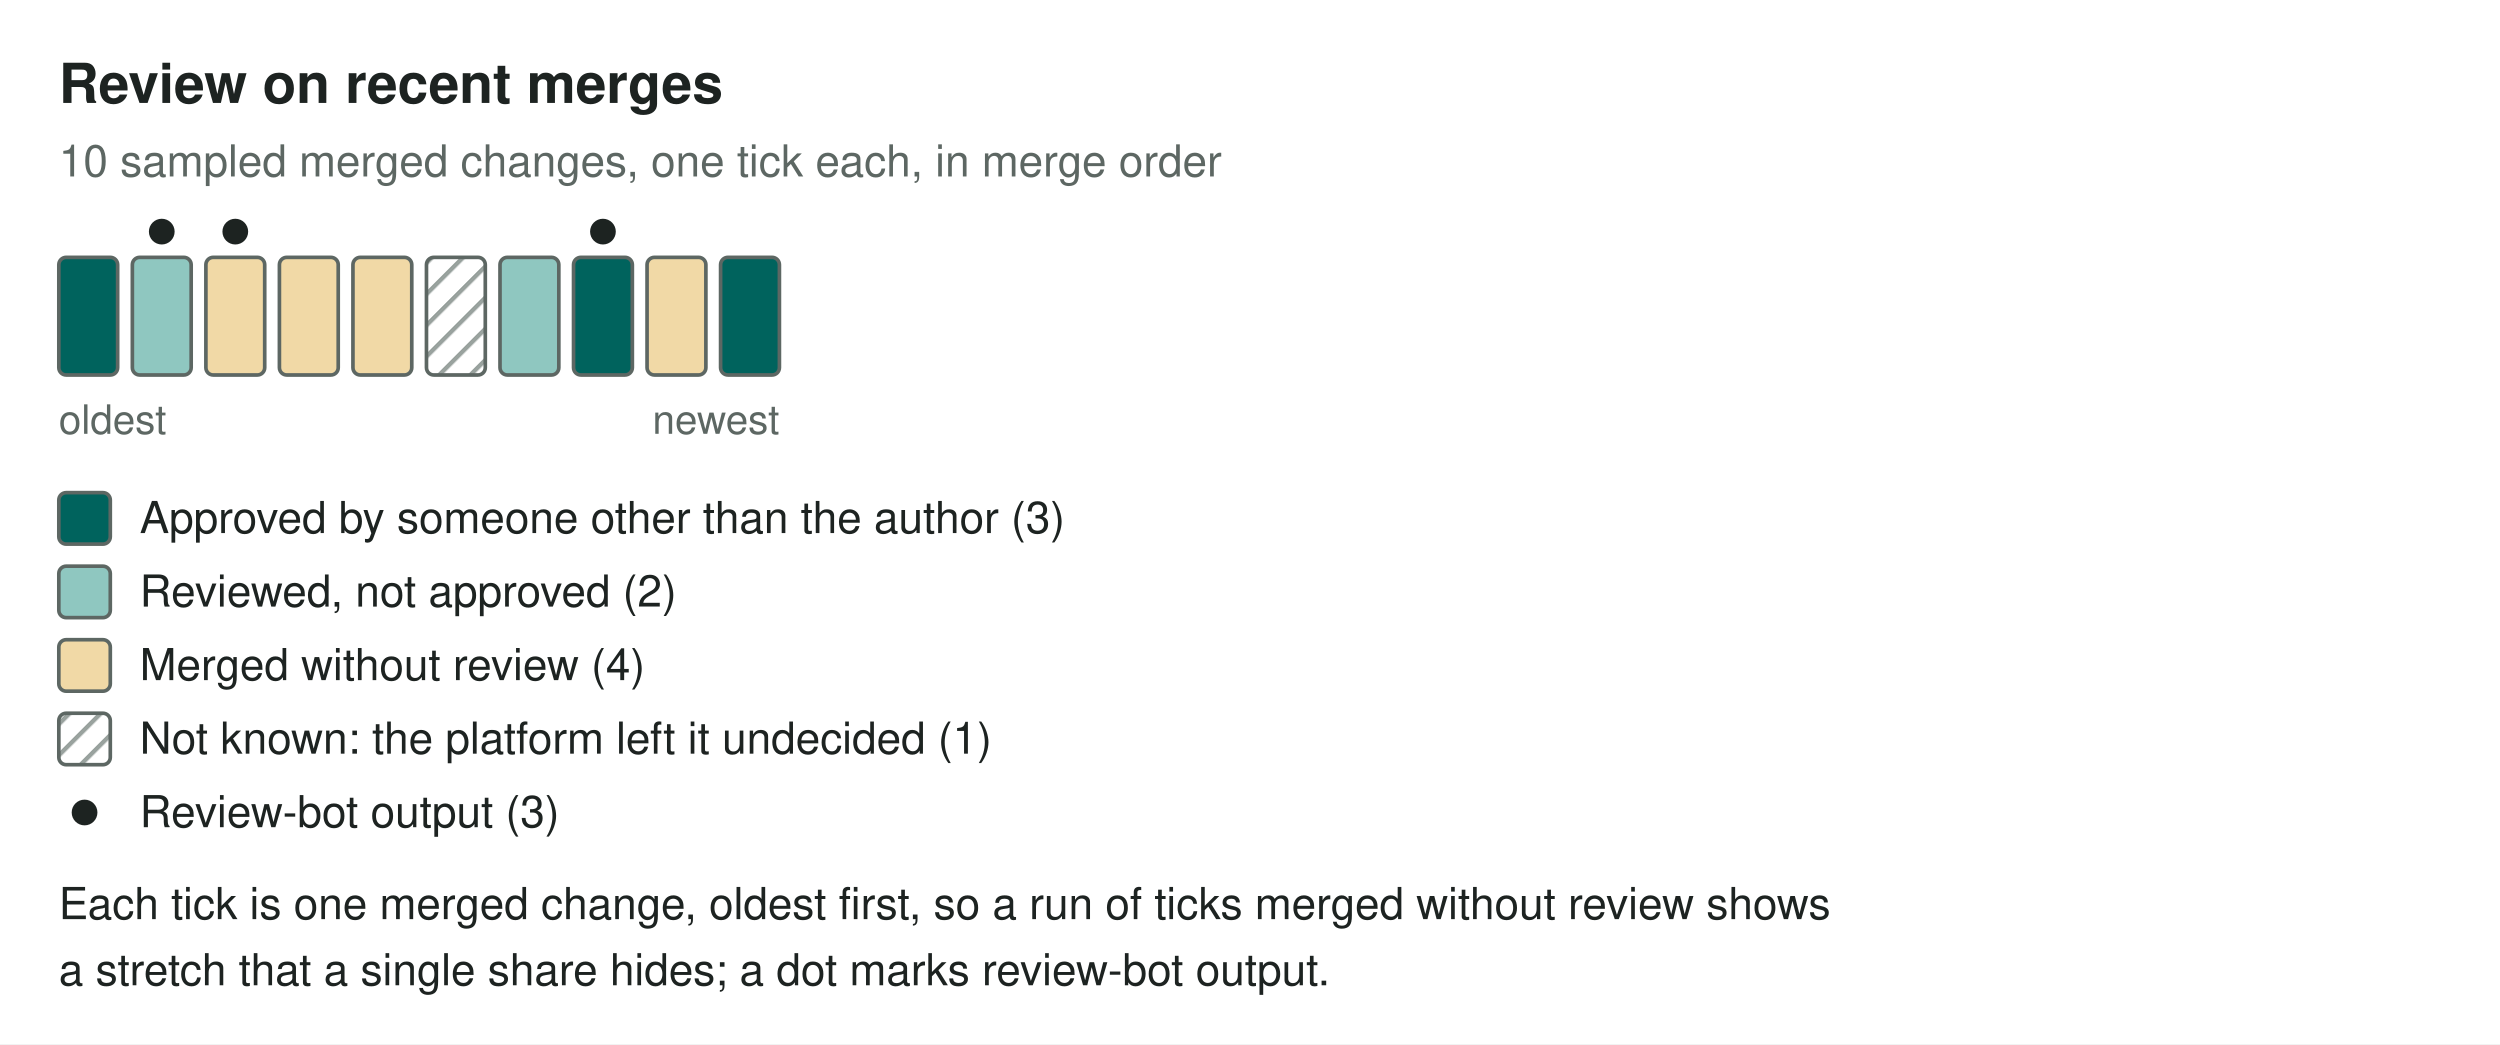
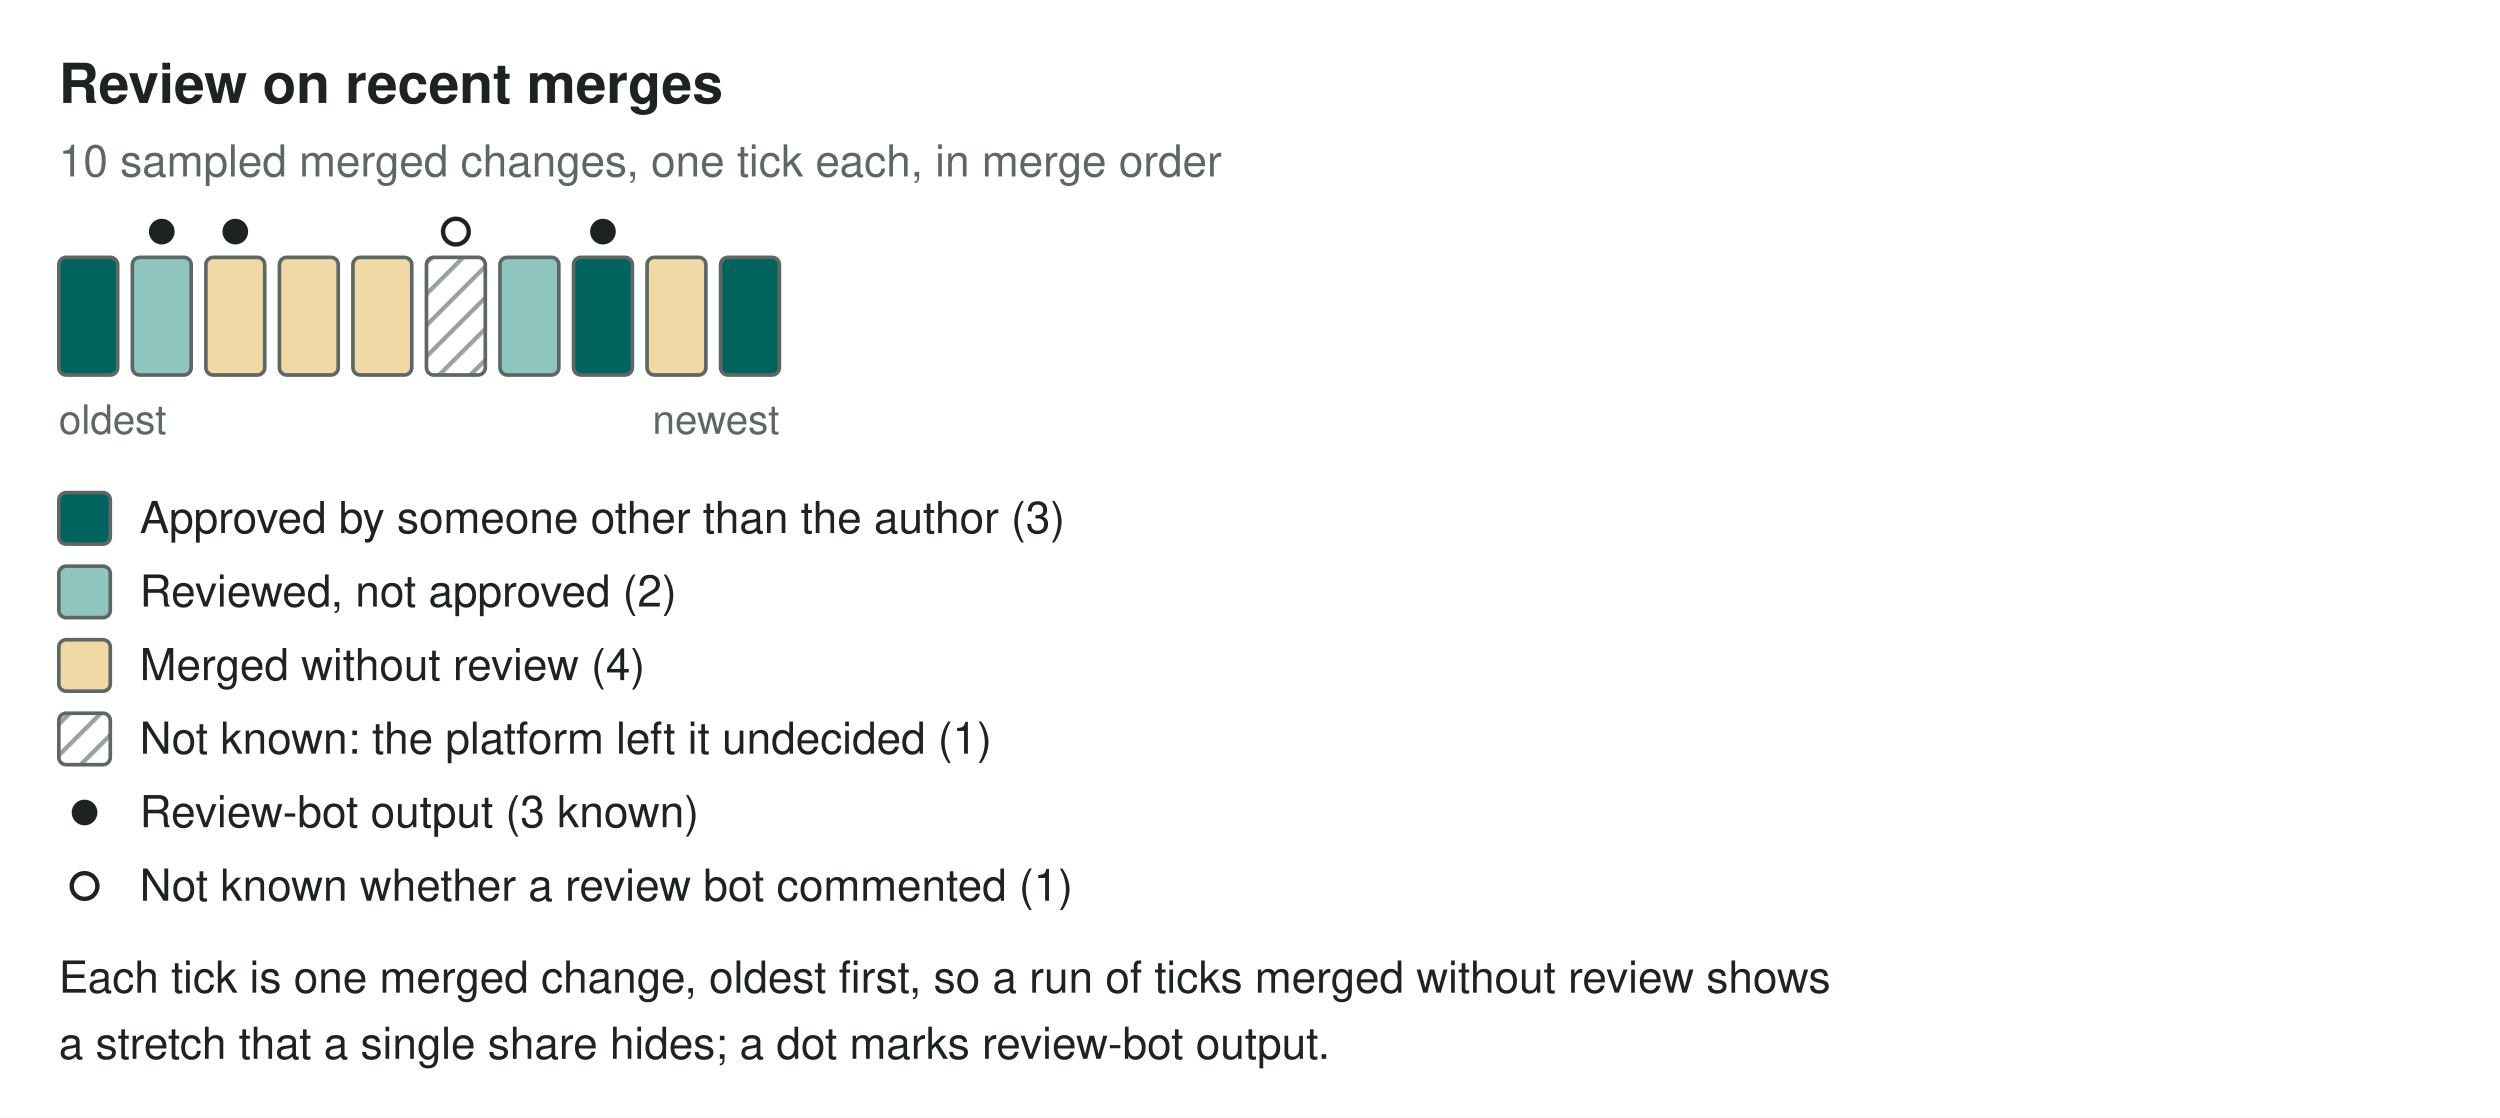
- <svg xmlns="http://www.w3.org/2000/svg" viewBox="0 0 680 284" width="680" height="284" role="img">
+ <svg xmlns="http://www.w3.org/2000/svg" viewBox="0 0 680 304" width="680" height="304" role="img">
  <style>text { font-family: -apple-system, BlinkMacSystemFont, "Segoe UI", Helvetica, Arial, sans-serif; }.t-bg,.f-bg{fill:#ffffff}.s-bg{stroke:#ffffff}.t-fg,.f-fg{fill:#1d2321}.s-fg{stroke:#1d2321}.t-muted,.f-muted{fill:#5d6763}.s-muted{stroke:#5d6763}.t-rule,.f-rule{fill:#d9dedb}.s-rule{stroke:#d9dedb}.t-accent,.f-accent{fill:#1f6f6b}.s-accent{stroke:#1f6f6b}.t-bad,.f-bad{fill:#b33a2e}.s-bad{stroke:#b33a2e}.t-warn,.f-warn{fill:#b7791f}.s-warn{stroke:#b7791f}.t-unk,.f-unk{fill:#9aa39f}.s-unk{stroke:#9aa39f}.t-dr-behind,.f-dr-behind{fill:#d08a1e}.s-dr-behind{stroke:#d08a1e}.t-dr-current,.f-dr-current{fill:#8fc7c0}.s-dr-current{stroke:#8fc7c0}.t-rv-approved,.f-rv-approved{fill:#00635d}.s-rv-approved{stroke:#00635d}.t-rv-reviewed,.f-rv-reviewed{fill:#8fc7c0}.s-rv-reviewed{stroke:#8fc7c0}.t-rv-unreviewed,.f-rv-unreviewed{fill:#f1d9a6}.s-rv-unreviewed{stroke:#f1d9a6}@media (prefers-color-scheme: dark){.t-bg,.f-bg{fill:#1a201e}.s-bg{stroke:#1a201e}.t-fg,.f-fg{fill:#e6ebe8}.s-fg{stroke:#e6ebe8}.t-muted,.f-muted{fill:#9aa5a0}.s-muted{stroke:#9aa5a0}.t-rule,.f-rule{fill:#2c3532}.s-rule{stroke:#2c3532}.t-accent,.f-accent{fill:#5fb8b1}.s-accent{stroke:#5fb8b1}.t-bad,.f-bad{fill:#ec7a6c}.s-bad{stroke:#ec7a6c}.t-warn,.f-warn{fill:#e0a84a}.s-warn{stroke:#e0a84a}.t-unk,.f-unk{fill:#5f6a66}.s-unk{stroke:#5f6a66}.t-dr-behind,.f-dr-behind{fill:#e0a84a}.s-dr-behind{stroke:#e0a84a}.t-dr-current,.f-dr-current{fill:#2e7d76}.s-dr-current{stroke:#2e7d76}.t-rv-approved,.f-rv-approved{fill:#4fc1b5}.s-rv-approved{stroke:#4fc1b5}.t-rv-reviewed,.f-rv-reviewed{fill:#2e7d76}.s-rv-reviewed{stroke:#2e7d76}.t-rv-unreviewed,.f-rv-unreviewed{fill:#7a5a1c}.s-rv-unreviewed{stroke:#7a5a1c}}</style>
  <defs>
    <pattern id="fleet-hatch" width="6" height="6" patternUnits="userSpaceOnUse" patternTransform="rotate(45)">
      <rect width="6" height="6" class="f-bg" />
      <line x1="0" y1="0" x2="0" y2="6" class="s-unk" stroke-width="2.4" />
    </pattern>
  </defs>
-   <rect x="0" y="0" width="680" height="284" class="f-bg" />
+   <rect x="0" y="0" width="680" height="304" class="f-bg" />
  <text x="16.0" y="28.0" font-size="15" text-anchor="start" class="t-fg" font-weight="600">Review on recent merges</text>
  <text x="16.0" y="48.0" font-size="12" text-anchor="start" class="t-muted">10 sampled merged changes, one tick each, in merge order</text>
  <rect x="16.0" y="70.0" width="16.0" height="32.0" rx="2" class="f-rv-approved s-muted" stroke-width="1" data-state="approved" />
  <rect x="36.0" y="70.0" width="16.0" height="32.0" rx="2" class="f-rv-reviewed s-muted" stroke-width="1" data-state="reviewed" />
  <circle cx="44.0" cy="63.0" r="3.5" class="f-fg" data-bot="true" />
  <rect x="56.0" y="70.0" width="16.0" height="32.0" rx="2" class="f-rv-unreviewed s-muted" stroke-width="1" data-state="unreviewed" />
  <circle cx="64.0" cy="63.0" r="3.5" class="f-fg" data-bot="true" />
  <rect x="76.0" y="70.0" width="16.0" height="32.0" rx="2" class="f-rv-unreviewed s-muted" stroke-width="1" data-state="unreviewed" />
  <rect x="96.0" y="70.0" width="16.0" height="32.0" rx="2" class="f-rv-unreviewed s-muted" stroke-width="1" data-state="unreviewed" />
  <rect x="116.0" y="70.0" width="16.0" height="32.0" rx="2" fill="url(#fleet-hatch)" class="s-muted" stroke-width="1" data-state="unknown" />
+   <circle cx="124.0" cy="63.0" r="3.5" class="f-bg s-fg" stroke-width="1.2" data-bot="unknown" />
  <rect x="136.0" y="70.0" width="16.0" height="32.0" rx="2" class="f-rv-reviewed s-muted" stroke-width="1" data-state="reviewed" />
  <rect x="156.0" y="70.0" width="16.0" height="32.0" rx="2" class="f-rv-approved s-muted" stroke-width="1" data-state="approved" />
  <circle cx="164.0" cy="63.0" r="3.5" class="f-fg" data-bot="true" />
  <rect x="176.0" y="70.0" width="16.0" height="32.0" rx="2" class="f-rv-unreviewed s-muted" stroke-width="1" data-state="unreviewed" />
  <rect x="196.0" y="70.0" width="16.0" height="32.0" rx="2" class="f-rv-approved s-muted" stroke-width="1" data-state="approved" />
  <text x="16.0" y="118.0" font-size="11" text-anchor="start" class="t-muted">oldest</text>
  <text x="212.0" y="118.0" font-size="11" text-anchor="end" class="t-muted">newest</text>
  <rect x="16.0" y="134.0" width="14.0" height="14.0" rx="2" class="f-rv-approved s-muted" stroke-width="1" />
  <text x="38.0" y="145.0" font-size="12" text-anchor="start" class="t-fg">Approved by someone other than the author (3)</text>
  <rect x="16.0" y="154.0" width="14.0" height="14.0" rx="2" class="f-rv-reviewed s-muted" stroke-width="1" />
  <text x="38.0" y="165.0" font-size="12" text-anchor="start" class="t-fg">Reviewed, not approved (2)</text>
  <rect x="16.0" y="174.0" width="14.0" height="14.0" rx="2" class="f-rv-unreviewed s-muted" stroke-width="1" />
  <text x="38.0" y="185.0" font-size="12" text-anchor="start" class="t-fg">Merged without review (4)</text>
  <rect x="16.0" y="194.0" width="14.0" height="14.0" rx="2" fill="url(#fleet-hatch)" class="s-muted" stroke-width="1" />
  <text x="38.0" y="205.0" font-size="12" text-anchor="start" class="t-fg">Not known: the platform left it undecided (1)</text>
  <circle cx="23.0" cy="221.0" r="3.5" class="f-fg" />
-   <text x="38.0" y="225.0" font-size="12" text-anchor="start" class="t-fg">Review-bot output (3)</text>
-   <text x="16.0" y="250.0" font-size="12" text-anchor="start" class="t-fg">Each tick is one merged change, oldest first, so a run of ticks merged without review shows</text>
-   <text x="16.0" y="268.0" font-size="12" text-anchor="start" class="t-fg">a stretch that a single share hides; a dot marks review-bot output.</text>
+   <text x="38.0" y="225.0" font-size="12" text-anchor="start" class="t-fg">Review-bot output (3 known)</text>
+   <circle cx="23.0" cy="241.0" r="3.5" class="f-bg s-fg" stroke-width="1.2" />
+   <text x="38.0" y="245.0" font-size="12" text-anchor="start" class="t-fg">Not known whether a review bot commented (1)</text>
+   <text x="16.0" y="270.0" font-size="12" text-anchor="start" class="t-fg">Each tick is one merged change, oldest first, so a run of ticks merged without review shows</text>
+   <text x="16.0" y="288.0" font-size="12" text-anchor="start" class="t-fg">a stretch that a single share hides; a dot marks review-bot output.</text>
</svg>
